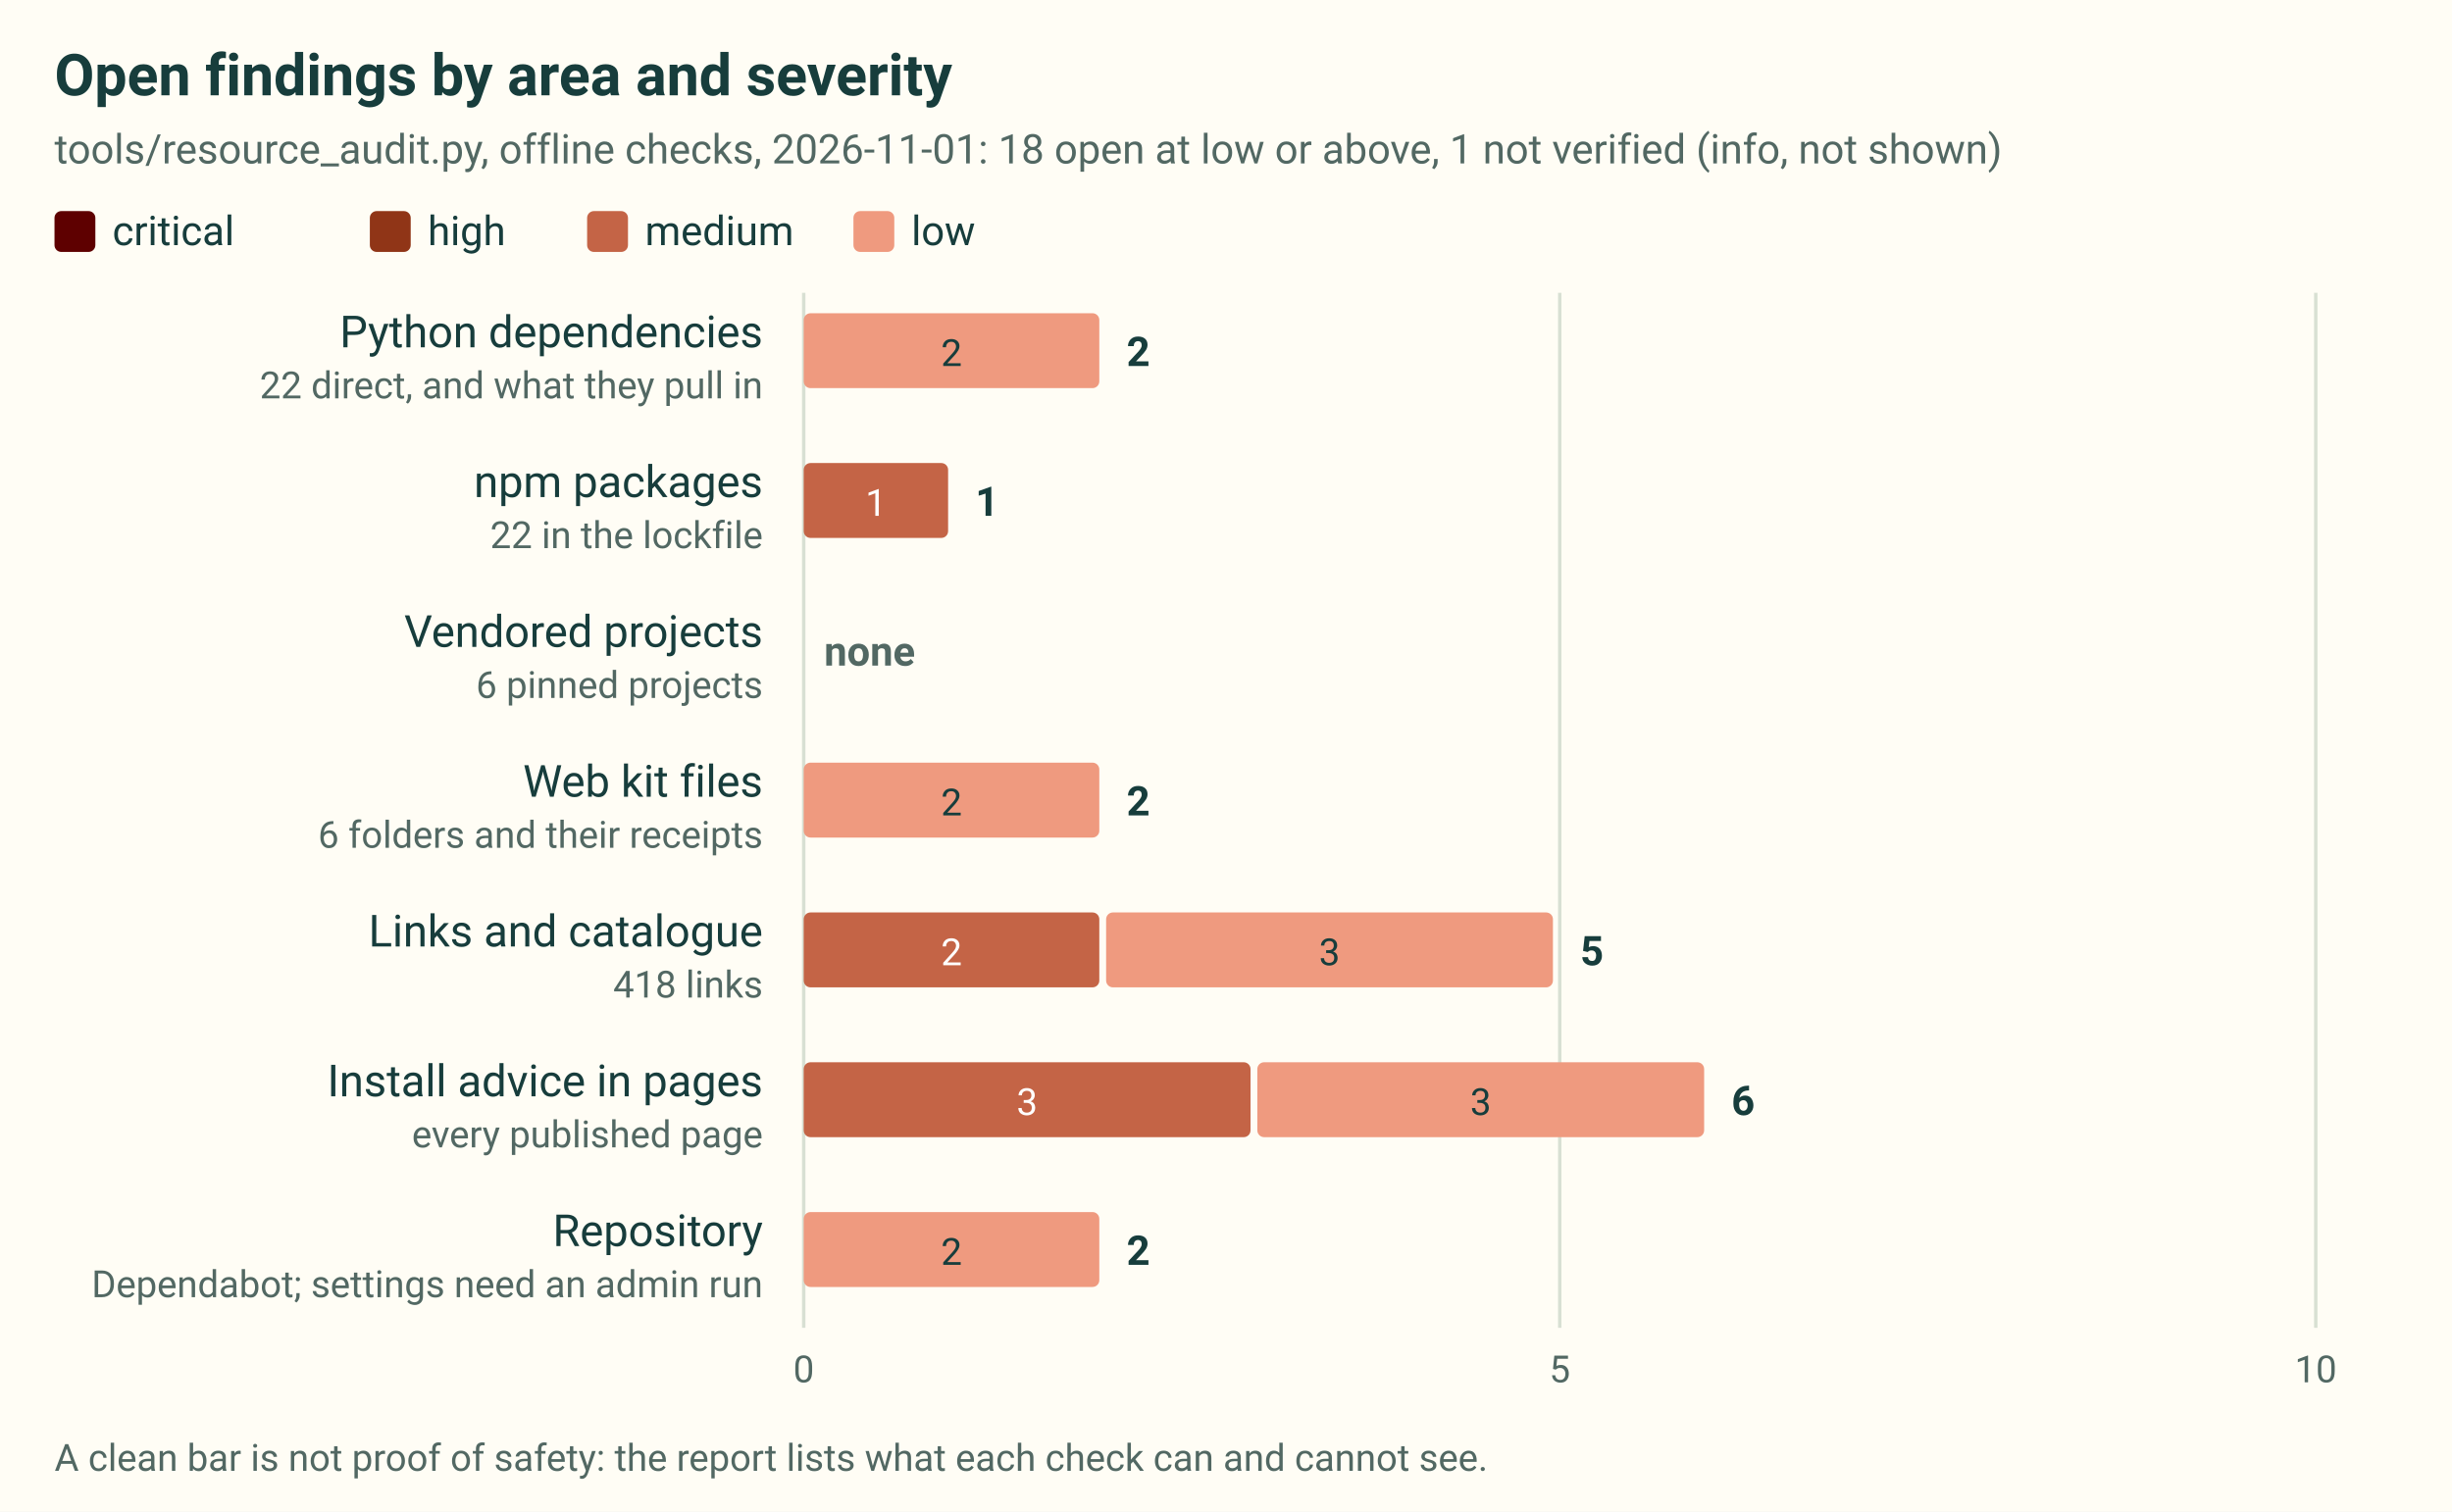
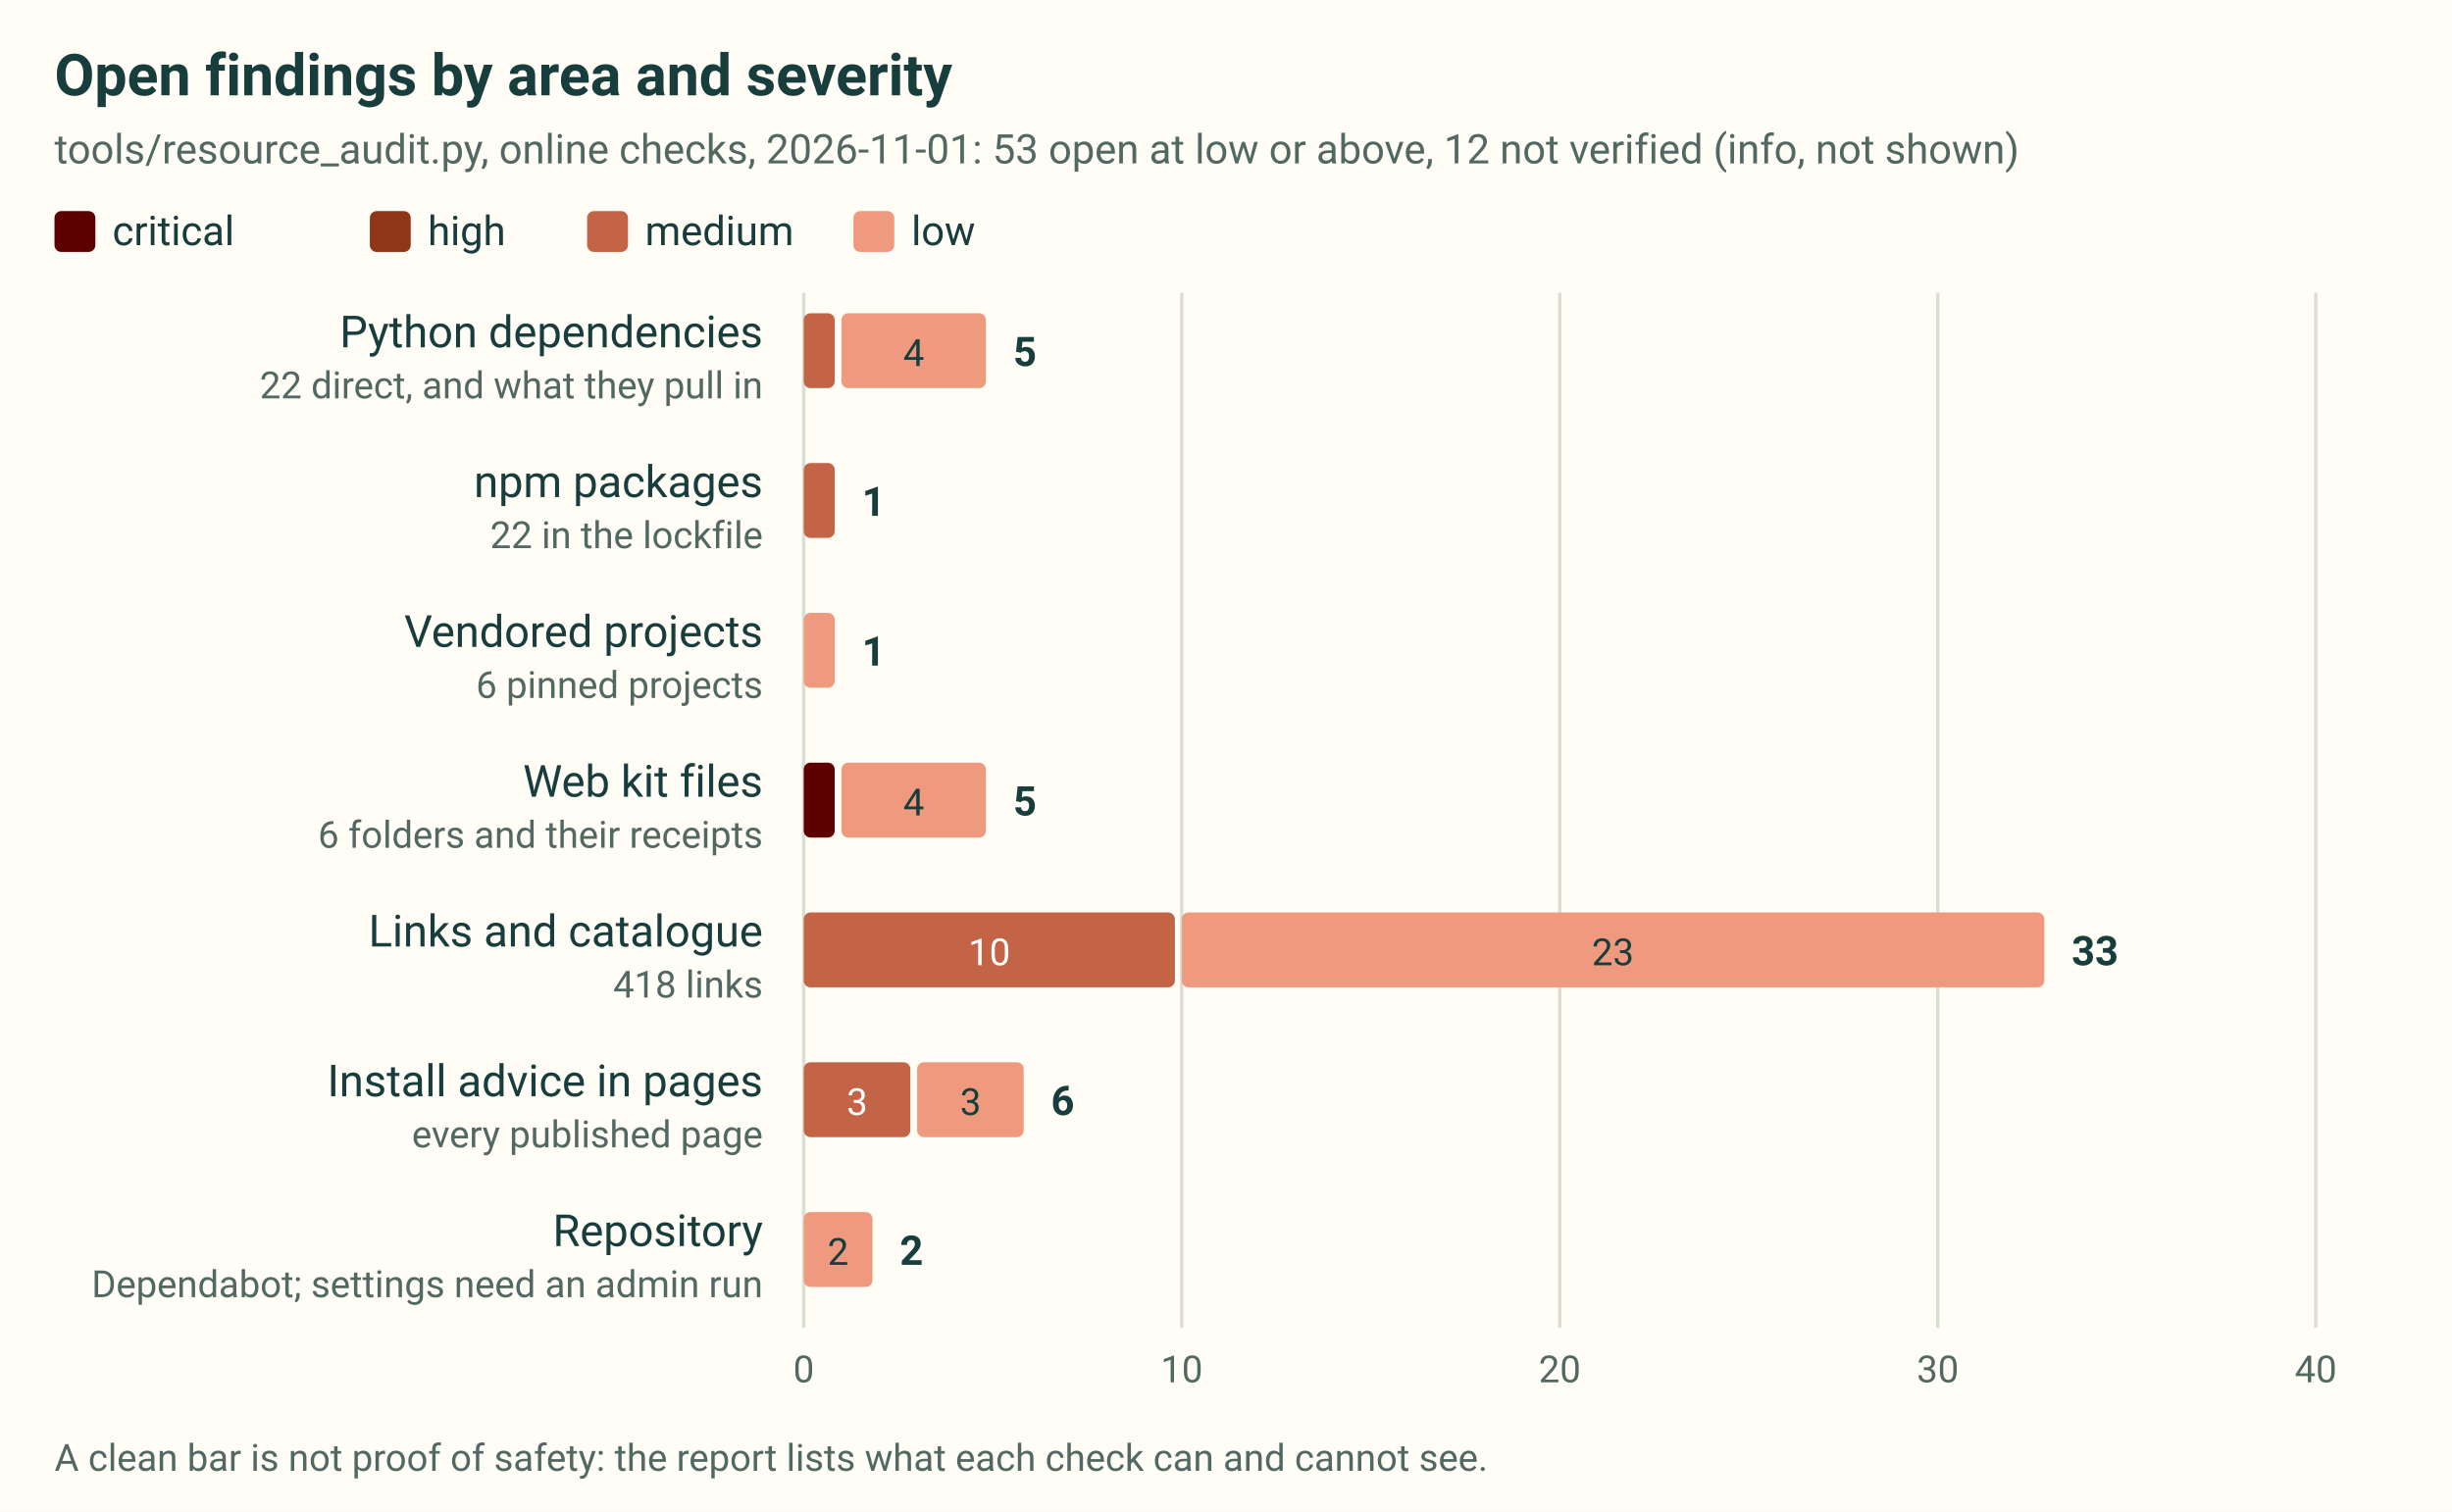
<svg xmlns="http://www.w3.org/2000/svg" viewBox="0 0 720 444" width="720" height="444" role="img" aria-labelledby="t d" font-family="system-ui,-apple-system,Segoe UI,Roboto,sans-serif">
  <rect width="720" height="444" fill="#fffdf5" />
  <text x="16" y="28" font-size="17" font-weight="600" fill="#173d3c">Open findings by area and severity</text>
-   <text x="16" y="48" font-size="12" fill="#526863">tools/resource_audit.py, offline checks, 2026-11-01: 18 open at low or above, 1 not verified (info, not shown)</text>
+   <text x="16" y="48" font-size="12" fill="#526863">tools/resource_audit.py, online checks, 2026-11-01: 53 open at low or above, 12 not verified (info, not shown)</text>
  <rect x="16" y="62" width="12" height="12" rx="2" fill="#5e0000" />
  <text x="33" y="72" font-size="12" fill="#173d3c">critical</text>
  <rect x="108.6" y="62" width="12" height="12" rx="2" fill="#903517" />
  <text x="125.6" y="72" font-size="12" fill="#173d3c">high</text>
  <rect x="172.4" y="62" width="12" height="12" rx="2" fill="#c46446" />
  <text x="189.4" y="72" font-size="12" fill="#173d3c">medium</text>
  <rect x="250.6" y="62" width="12" height="12" rx="2" fill="#ef9a7f" />
  <text x="267.6" y="72" font-size="12" fill="#173d3c">low</text>
  <line x1="236.0" y1="86" x2="236.0" y2="390" stroke="#d8e0d3" />
  <text x="236.0" y="406" font-size="11" fill="#526863" text-anchor="middle">0</text>
+   <line x1="347.0" y1="86" x2="347.0" y2="390" stroke="#d8e0d3" />
+   <text x="347.0" y="406" font-size="11" fill="#526863" text-anchor="middle">10</text>
  <line x1="458.0" y1="86" x2="458.0" y2="390" stroke="#d8e0d3" />
-   <text x="458.0" y="406" font-size="11" fill="#526863" text-anchor="middle">5</text>
+   <text x="458.0" y="406" font-size="11" fill="#526863" text-anchor="middle">20</text>
+   <line x1="569.0" y1="86" x2="569.0" y2="390" stroke="#d8e0d3" />
+   <text x="569.0" y="406" font-size="11" fill="#526863" text-anchor="middle">30</text>
  <line x1="680.0" y1="86" x2="680.0" y2="390" stroke="#d8e0d3" />
-   <text x="680.0" y="406" font-size="11" fill="#526863" text-anchor="middle">10</text>
+   <text x="680.0" y="406" font-size="11" fill="#526863" text-anchor="middle">40</text>
  <text x="224" y="102" font-size="13" fill="#173d3c" text-anchor="end">Python dependencies</text>
  <text x="224" y="117" font-size="11" fill="#526863" text-anchor="end">22 direct, and what they pull in</text>
-   <rect x="236.0" y="92" width="86.8" height="22" rx="2" fill="#ef9a7f" />
-   <text x="279.4" y="107.5" font-size="11" fill="#173d3c" text-anchor="middle">2</text>
-   <text x="330.8" y="107.5" font-size="12" font-weight="600" fill="#173d3c">2</text>
+   <rect x="236.0" y="92" width="9.1" height="22" rx="2" fill="#c46446" />
+   <rect x="247.1" y="92" width="42.4" height="22" rx="2" fill="#ef9a7f" />
+   <text x="268.3" y="107.5" font-size="11" fill="#173d3c" text-anchor="middle">4</text>
+   <text x="297.5" y="107.5" font-size="12" font-weight="600" fill="#173d3c">5</text>
  <text x="224" y="146" font-size="13" fill="#173d3c" text-anchor="end">npm packages</text>
  <text x="224" y="161" font-size="11" fill="#526863" text-anchor="end">22 in the lockfile</text>
-   <rect x="236.0" y="136" width="42.4" height="22" rx="2" fill="#c46446" />
-   <text x="257.2" y="151.5" font-size="11" fill="#ffffff" text-anchor="middle">1</text>
-   <text x="286.4" y="151.5" font-size="12" font-weight="600" fill="#173d3c">1</text>
+   <rect x="236.0" y="136" width="9.1" height="22" rx="2" fill="#c46446" />
+   <text x="253.1" y="151.5" font-size="12" font-weight="600" fill="#173d3c">1</text>
  <text x="224" y="190" font-size="13" fill="#173d3c" text-anchor="end">Vendored projects</text>
  <text x="224" y="205" font-size="11" fill="#526863" text-anchor="end">6 pinned projects</text>
-   <text x="242.0" y="195.5" font-size="12" font-weight="600" fill="#526863">none</text>
+   <rect x="236.0" y="180" width="9.1" height="22" rx="2" fill="#ef9a7f" />
+   <text x="253.1" y="195.5" font-size="12" font-weight="600" fill="#173d3c">1</text>
  <text x="224" y="234" font-size="13" fill="#173d3c" text-anchor="end">Web kit files</text>
  <text x="224" y="249" font-size="11" fill="#526863" text-anchor="end">6 folders and their receipts</text>
-   <rect x="236.0" y="224" width="86.8" height="22" rx="2" fill="#ef9a7f" />
-   <text x="279.4" y="239.5" font-size="11" fill="#173d3c" text-anchor="middle">2</text>
-   <text x="330.8" y="239.5" font-size="12" font-weight="600" fill="#173d3c">2</text>
+   <rect x="236.0" y="224" width="9.1" height="22" rx="2" fill="#5e0000" />
+   <rect x="247.1" y="224" width="42.4" height="22" rx="2" fill="#ef9a7f" />
+   <text x="268.3" y="239.5" font-size="11" fill="#173d3c" text-anchor="middle">4</text>
+   <text x="297.5" y="239.5" font-size="12" font-weight="600" fill="#173d3c">5</text>
  <text x="224" y="278" font-size="13" fill="#173d3c" text-anchor="end">Links and catalogue</text>
  <text x="224" y="293" font-size="11" fill="#526863" text-anchor="end">418 links</text>
-   <rect x="236.0" y="268" width="86.8" height="22" rx="2" fill="#c46446" />
-   <text x="279.4" y="283.5" font-size="11" fill="#ffffff" text-anchor="middle">2</text>
-   <rect x="324.8" y="268" width="131.2" height="22" rx="2" fill="#ef9a7f" />
-   <text x="390.4" y="283.5" font-size="11" fill="#173d3c" text-anchor="middle">3</text>
-   <text x="464.0" y="283.5" font-size="12" font-weight="600" fill="#173d3c">5</text>
+   <rect x="236.0" y="268" width="109.0" height="22" rx="2" fill="#c46446" />
+   <text x="290.5" y="283.5" font-size="11" fill="#ffffff" text-anchor="middle">10</text>
+   <rect x="347.0" y="268" width="253.3" height="22" rx="2" fill="#ef9a7f" />
+   <text x="473.6" y="283.5" font-size="11" fill="#173d3c" text-anchor="middle">23</text>
+   <text x="608.3" y="283.5" font-size="12" font-weight="600" fill="#173d3c">33</text>
  <text x="224" y="322" font-size="13" fill="#173d3c" text-anchor="end">Install advice in pages</text>
  <text x="224" y="337" font-size="11" fill="#526863" text-anchor="end">every published page</text>
-   <rect x="236.0" y="312" width="131.2" height="22" rx="2" fill="#c46446" />
-   <text x="301.6" y="327.5" font-size="11" fill="#ffffff" text-anchor="middle">3</text>
-   <rect x="369.2" y="312" width="131.2" height="22" rx="2" fill="#ef9a7f" />
-   <text x="434.8" y="327.5" font-size="11" fill="#173d3c" text-anchor="middle">3</text>
-   <text x="508.4" y="327.5" font-size="12" font-weight="600" fill="#173d3c">6</text>
+   <rect x="236.0" y="312" width="31.3" height="22" rx="2" fill="#c46446" />
+   <text x="251.7" y="327.5" font-size="11" fill="#ffffff" text-anchor="middle">3</text>
+   <rect x="269.3" y="312" width="31.3" height="22" rx="2" fill="#ef9a7f" />
+   <text x="285.0" y="327.5" font-size="11" fill="#173d3c" text-anchor="middle">3</text>
+   <text x="308.6" y="327.5" font-size="12" font-weight="600" fill="#173d3c">6</text>
  <text x="224" y="366" font-size="13" fill="#173d3c" text-anchor="end">Repository</text>
  <text x="224" y="381" font-size="11" fill="#526863" text-anchor="end">Dependabot; settings need an admin run</text>
-   <rect x="236.0" y="356" width="86.8" height="22" rx="2" fill="#ef9a7f" />
-   <text x="279.4" y="371.5" font-size="11" fill="#173d3c" text-anchor="middle">2</text>
-   <text x="330.8" y="371.5" font-size="12" font-weight="600" fill="#173d3c">2</text>
+   <rect x="236.0" y="356" width="20.2" height="22" rx="2" fill="#ef9a7f" />
+   <text x="246.1" y="371.5" font-size="11" fill="#173d3c" text-anchor="middle">2</text>
+   <text x="264.2" y="371.5" font-size="12" font-weight="600" fill="#173d3c">2</text>
  <text x="16" y="432" font-size="11" fill="#526863">A clean bar is not proof of safety: the report lists what each check can and cannot see.</text>
</svg>
